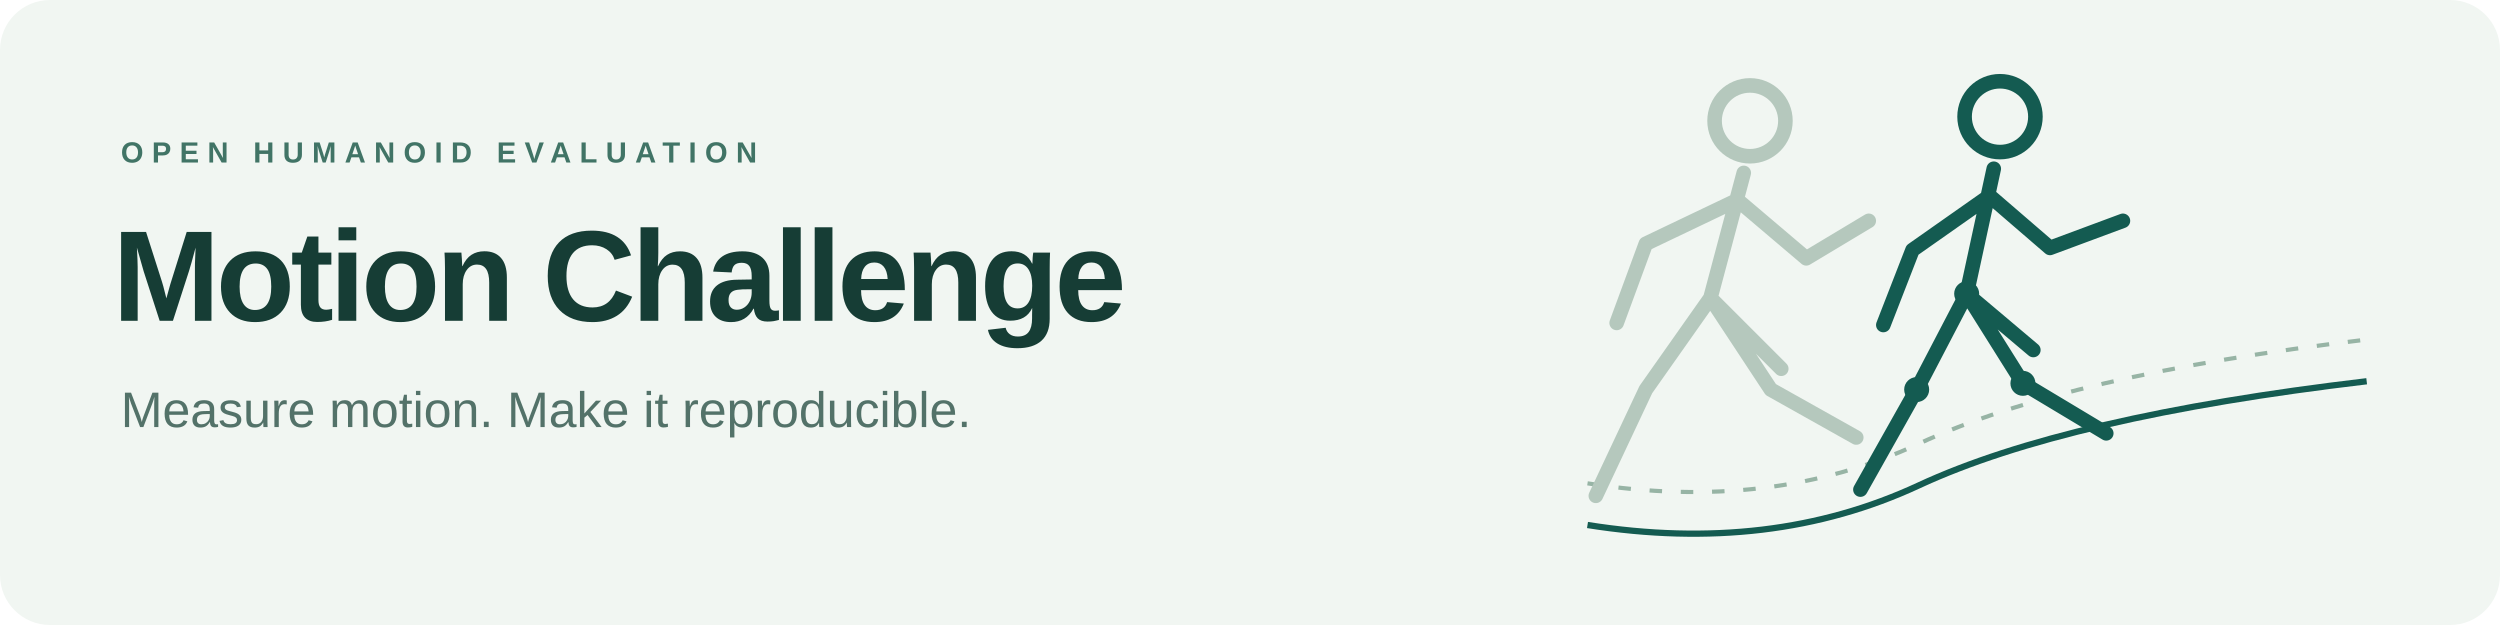
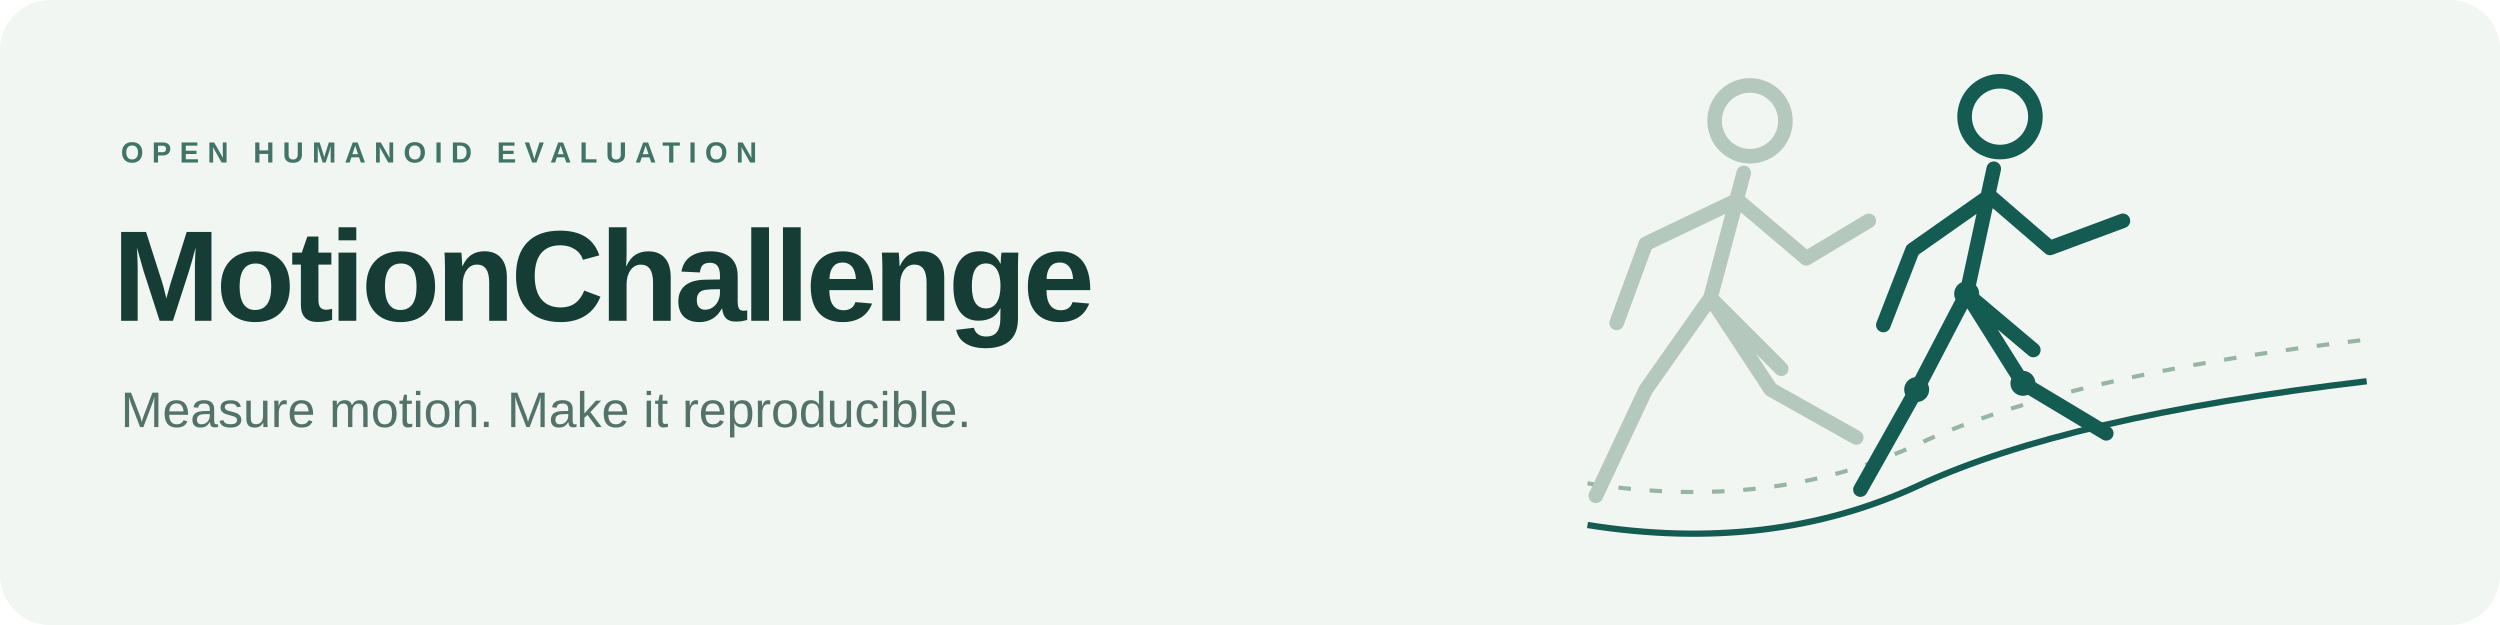
<svg xmlns="http://www.w3.org/2000/svg" width="1200" height="300" viewBox="0 0 1200 300" role="img" aria-labelledby="title desc">
  <rect width="1200" height="300" rx="24" fill="#f1f6f2" />
  <path d="M762 232 Q850 246 921 213 T1136 163" fill="none" stroke="#97b4a5" stroke-width="2" stroke-dasharray="6 9" />
  <path d="M762 252 Q850 266 921 233 T1136 183" fill="none" stroke="#145b51" stroke-width="3" />
  <g stroke-linecap="round" stroke-linejoin="round" fill="none" stroke-width="7">
    <g stroke="#b5c8bd" transform="translate(740 20)">
      <circle cx="100" cy="38" r="17" />
      <path d="M97 63 81 123 115 157 M94 76 50 97 36 135 M94 76 127 104 157 86 M81 123 50 167 26 218 M81 123 110 167 151 190" />
    </g>
    <g stroke="#145b51" transform="translate(860 18)">
      <circle cx="100" cy="38" r="17" />
      <path d="M97 63 84 123 116 150 M95 76 58 102 44 138 M95 76 124 101 159 88 M84 123 60 169 33 217 M84 123 111 166 151 190" />
    </g>
  </g>
  <g fill="#145b51">
    <circle cx="944" cy="141" r="6" />
    <circle cx="971" cy="184" r="6" />
    <circle cx="920" cy="187" r="6" />
  </g>
  <text x="58" y="78" font-family="Arial,Helvetica,sans-serif" font-size="14" font-weight="700" letter-spacing="4" fill="#417466">OPEN HUMANOID EVALUATION</text>
-   <text x="54" y="154" font-family="Arial,Helvetica,sans-serif" font-size="62" font-weight="700" letter-spacing="-2" fill="#163d35">Motion Challenge</text>
+   <text x="54" y="154" font-family="Arial,Helvetica,sans-serif" font-size="62" font-weight="700" letter-spacing="-2" fill="#163d35">MotionChallenge</text>
  <text x="58" y="205" font-family="Arial,Helvetica,sans-serif" font-size="24" fill="#537269">Measure motion. Make it reproducible.</text>
</svg>
